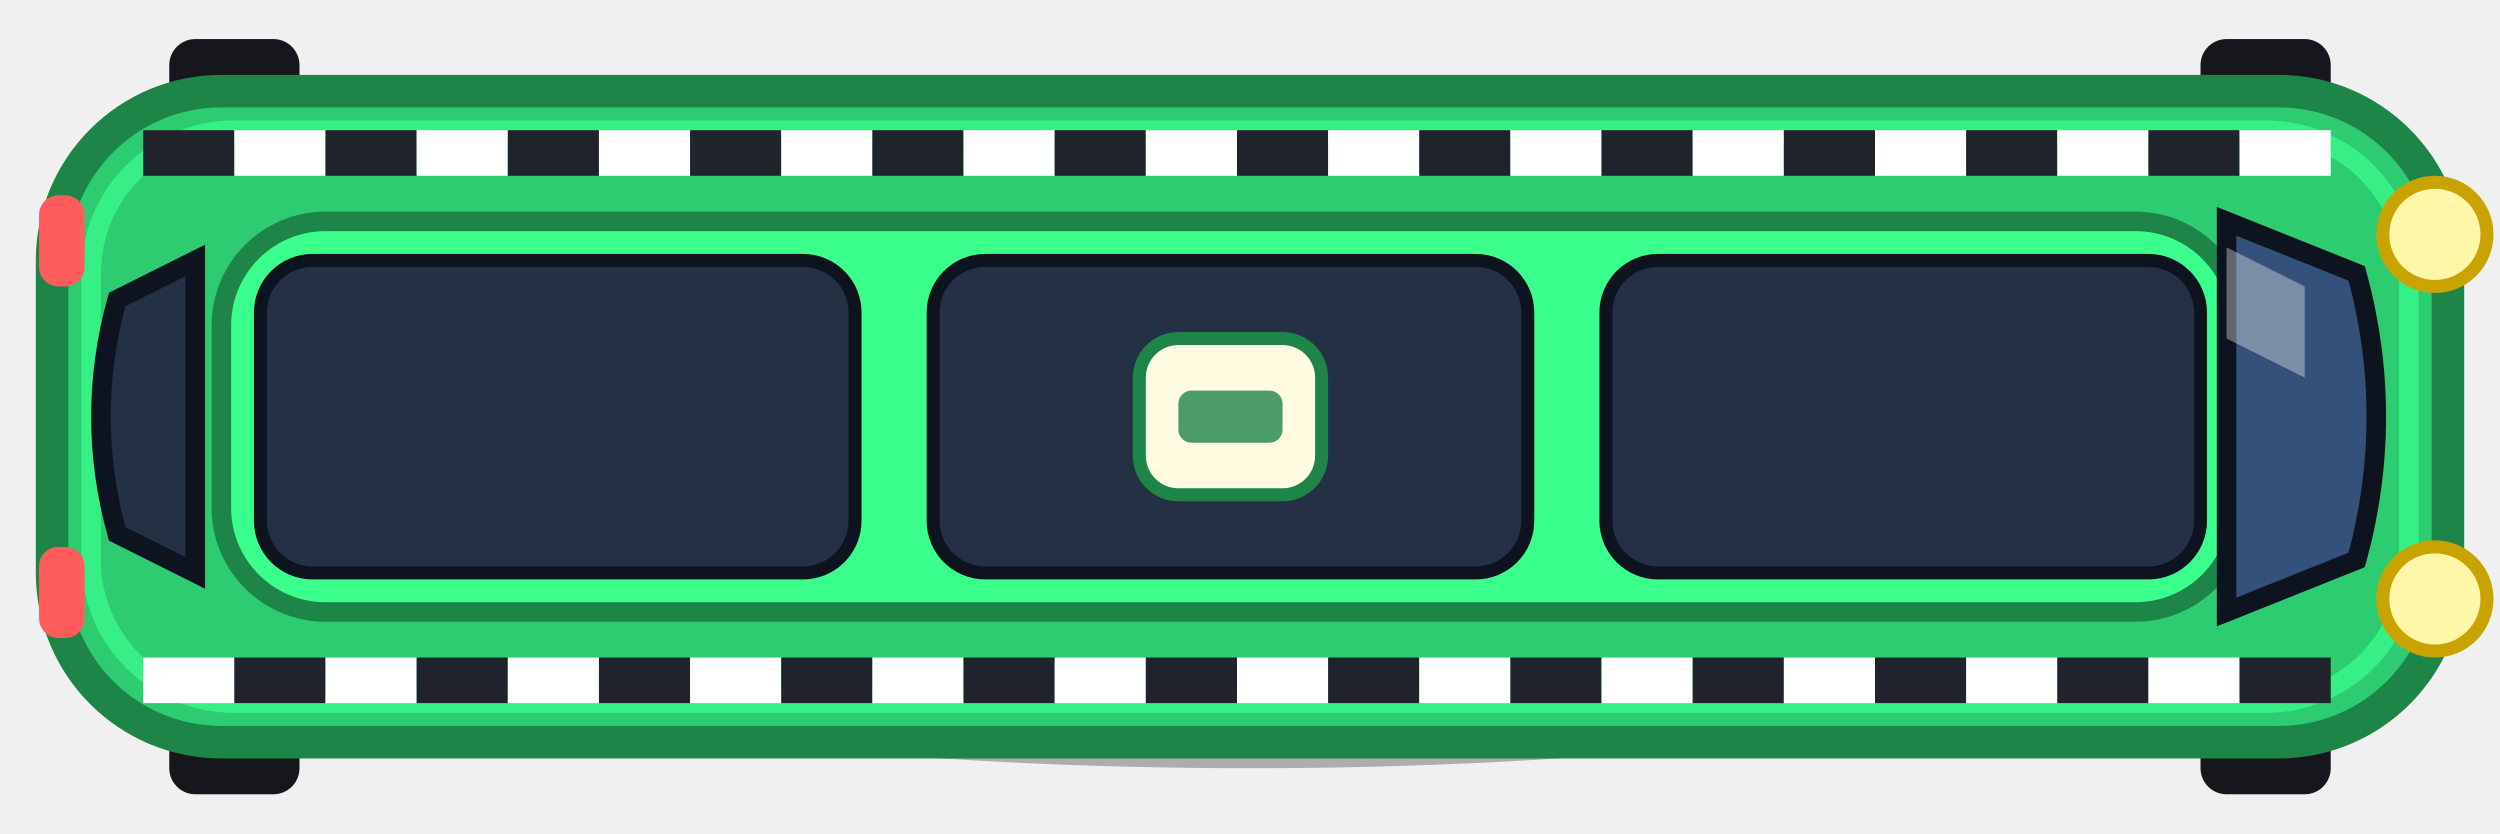
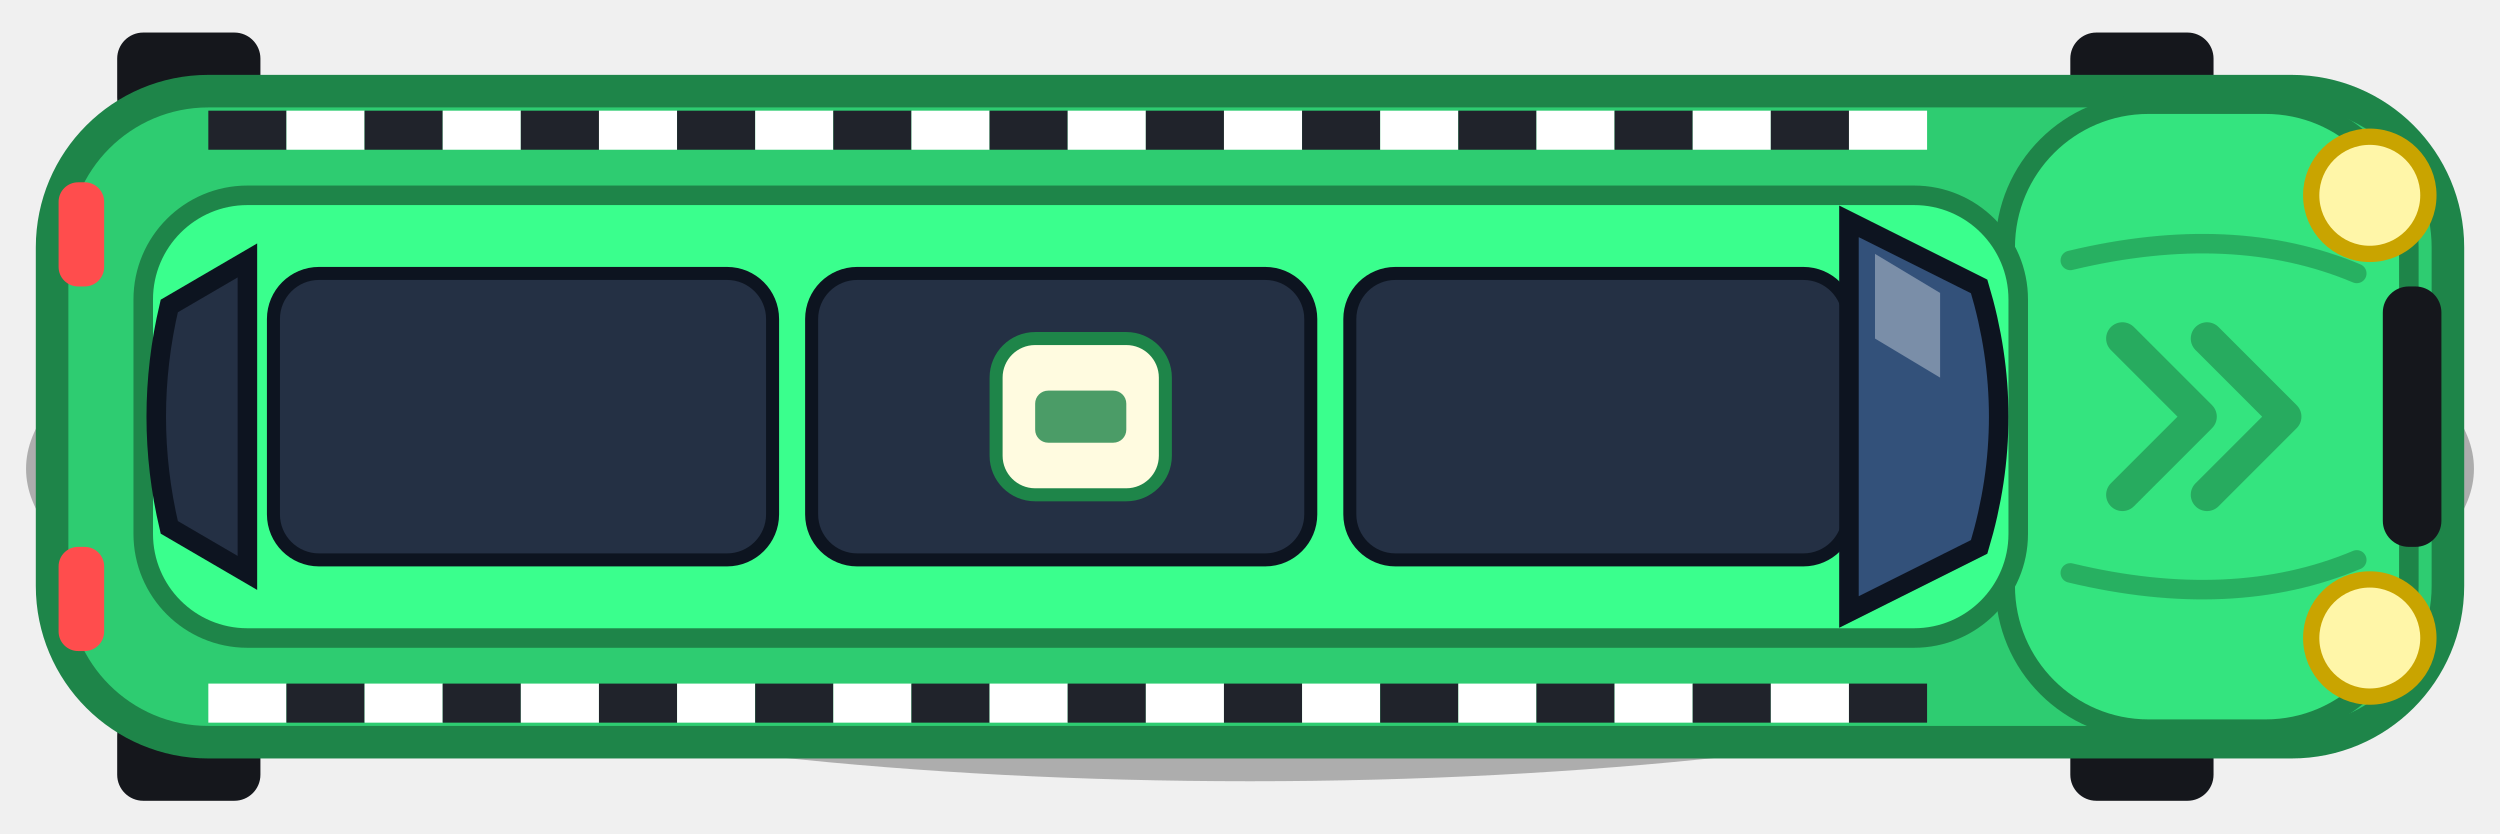
<svg xmlns="http://www.w3.org/2000/svg" width="384" height="128" viewBox="0 0 384 128">
-   <ellipse cx="192" cy="72" rx="186" ry="46" fill="#000" opacity="0.28" />
-   <rect x="338" y="6" width="20" height="14" rx="4" fill="#15171c" />
-   <rect x="338" y="108" width="20" height="14" rx="4" fill="#15171c" />
-   <rect x="26" y="6" width="20" height="14" rx="4" fill="#15171c" />
-   <rect x="26" y="108" width="20" height="14" rx="4" fill="#15171c" />
-   <rect x="8" y="14" width="368" height="100" rx="26" fill="#2ecc71" stroke="#1e8549" stroke-width="5" />
-   <rect x="14" y="20" width="356" height="88" rx="22" fill="none" stroke="#3aff8d" stroke-width="3" opacity="0.7" />
-   <rect x="22" y="20" width="14" height="7" fill="#20232b" />
-   <rect x="22" y="101" width="14" height="7" fill="#ffffff" />
-   <rect x="36" y="20" width="14" height="7" fill="#ffffff" />
-   <rect x="36" y="101" width="14" height="7" fill="#20232b" />
-   <rect x="50" y="20" width="14" height="7" fill="#20232b" />
-   <rect x="50" y="101" width="14" height="7" fill="#ffffff" />
-   <rect x="64" y="20" width="14" height="7" fill="#ffffff" />
-   <rect x="64" y="101" width="14" height="7" fill="#20232b" />
-   <rect x="78" y="20" width="14" height="7" fill="#20232b" />
-   <rect x="78" y="101" width="14" height="7" fill="#ffffff" />
-   <rect x="92" y="20" width="14" height="7" fill="#ffffff" />
-   <rect x="92" y="101" width="14" height="7" fill="#20232b" />
-   <rect x="106" y="20" width="14" height="7" fill="#20232b" />
-   <rect x="106" y="101" width="14" height="7" fill="#ffffff" />
-   <rect x="120" y="20" width="14" height="7" fill="#ffffff" />
-   <rect x="120" y="101" width="14" height="7" fill="#20232b" />
-   <rect x="134" y="20" width="14" height="7" fill="#20232b" />
-   <rect x="134" y="101" width="14" height="7" fill="#ffffff" />
-   <rect x="148" y="20" width="14" height="7" fill="#ffffff" />
-   <rect x="148" y="101" width="14" height="7" fill="#20232b" />
-   <rect x="162" y="20" width="14" height="7" fill="#20232b" />
-   <rect x="162" y="101" width="14" height="7" fill="#ffffff" />
-   <rect x="176" y="20" width="14" height="7" fill="#ffffff" />
-   <rect x="176" y="101" width="14" height="7" fill="#20232b" />
-   <rect x="190" y="20" width="14" height="7" fill="#20232b" />
-   <rect x="190" y="101" width="14" height="7" fill="#ffffff" />
-   <rect x="204" y="20" width="14" height="7" fill="#ffffff" />
-   <rect x="204" y="101" width="14" height="7" fill="#20232b" />
-   <rect x="218" y="20" width="14" height="7" fill="#20232b" />
-   <rect x="218" y="101" width="14" height="7" fill="#ffffff" />
-   <rect x="232" y="20" width="14" height="7" fill="#ffffff" />
-   <rect x="232" y="101" width="14" height="7" fill="#20232b" />
-   <rect x="246" y="20" width="14" height="7" fill="#20232b" />
-   <rect x="246" y="101" width="14" height="7" fill="#ffffff" />
-   <rect x="260" y="20" width="14" height="7" fill="#ffffff" />
-   <rect x="260" y="101" width="14" height="7" fill="#20232b" />
-   <rect x="274" y="20" width="14" height="7" fill="#20232b" />
-   <rect x="274" y="101" width="14" height="7" fill="#ffffff" />
-   <rect x="288" y="20" width="14" height="7" fill="#ffffff" />
-   <rect x="288" y="101" width="14" height="7" fill="#20232b" />
-   <rect x="302" y="20" width="14" height="7" fill="#20232b" />
-   <rect x="302" y="101" width="14" height="7" fill="#ffffff" />
-   <rect x="316" y="20" width="14" height="7" fill="#ffffff" />
-   <rect x="316" y="101" width="14" height="7" fill="#20232b" />
-   <rect x="330" y="20" width="14" height="7" fill="#20232b" />
-   <rect x="330" y="101" width="14" height="7" fill="#ffffff" />
-   <rect x="344" y="20" width="14" height="7" fill="#ffffff" />
-   <rect x="344" y="101" width="14" height="7" fill="#20232b" />
-   <rect x="34" y="34" width="310" height="60" rx="16" fill="#3aff8d" stroke="#1e8549" stroke-width="3" />
-   <rect x="40" y="40" width="91.333" height="48" rx="8" fill="#243044" stroke="#0d1420" stroke-width="2" />
-   <rect x="143.333" y="40" width="91.333" height="48" rx="8" fill="#243044" stroke="#0d1420" stroke-width="2" />
-   <rect x="246.667" y="40" width="91.333" height="48" rx="8" fill="#243044" stroke="#0d1420" stroke-width="2" />
-   <path d="M342 34 L362 42 Q368 64 362 86 L342 94 Z" fill="#33517a" stroke="#0d1420" stroke-width="3" />
-   <path d="M342 38 L354 44 L354 58 L342 52 Z" fill="#ffffff" opacity="0.35" />
-   <path d="M30 40 L18 46 Q13 64 18 82 L30 88 Z" fill="#243044" stroke="#0d1420" stroke-width="3" />
-   <rect x="175" y="52" width="28" height="24" rx="6" fill="#fffbe0" stroke="#1e8549" stroke-width="2" />
-   <rect x="181" y="60" width="16" height="8" rx="2" fill="#1e8549" opacity="0.8" />
-   <circle cx="374" cy="36" r="8" fill="#fff6a8" stroke="#c9a400" stroke-width="2" />
-   <circle cx="374" cy="92" r="8" fill="#fff6a8" stroke="#c9a400" stroke-width="2" />
-   <rect x="6" y="30" width="7" height="14" rx="3" fill="#ff5d5d" />
-   <rect x="6" y="84" width="7" height="14" rx="3" fill="#ff5d5d" />
+   <ellipse cx="192" cy="72" rx="188" ry="48" fill="#000" opacity="0.28" />
+   <rect x="18" y="5" width="22" height="14" rx="4" fill="#15171c" />
+   <rect x="18" y="109" width="22" height="14" rx="4" fill="#15171c" />
+   <rect x="318" y="5" width="22" height="14" rx="4" fill="#15171c" />
+   <rect x="318" y="109" width="22" height="14" rx="4" fill="#15171c" />
+   <rect x="8" y="14" width="368" height="100" rx="24" fill="#2ecc71" stroke="#1e8549" stroke-width="5" />
+   <rect x="308" y="16" width="62" height="96" rx="22" fill="#34e47f" stroke="#1e8549" stroke-width="3" />
+   <path d="M318 40 Q343 34 362 42 M318 88 Q343 94 362 86" fill="none" stroke="#1e8549" stroke-width="3" opacity="0.55" stroke-linecap="round" />
+   <path d="M326 52 L338 64 L326 76 M339 52 L351 64 L339 76" fill="none" stroke="#1e8549" stroke-width="5" opacity="0.6" stroke-linecap="round" stroke-linejoin="round" />
+   <rect x="366" y="44" width="9" height="40" rx="4" fill="#15171c" />
+   <circle cx="364" cy="30" r="9" fill="#fff6a8" stroke="#c9a400" stroke-width="2.5" />
+   <circle cx="364" cy="98" r="9" fill="#fff6a8" stroke="#c9a400" stroke-width="2.5" />
+   <rect x="32" y="17" width="12" height="6" fill="#20232b" />
+   <rect x="32" y="105" width="12" height="6" fill="#ffffff" />
+   <rect x="44" y="17" width="12" height="6" fill="#ffffff" />
+   <rect x="44" y="105" width="12" height="6" fill="#20232b" />
+   <rect x="56" y="17" width="12" height="6" fill="#20232b" />
+   <rect x="56" y="105" width="12" height="6" fill="#ffffff" />
+   <rect x="68" y="17" width="12" height="6" fill="#ffffff" />
+   <rect x="68" y="105" width="12" height="6" fill="#20232b" />
+   <rect x="80" y="17" width="12" height="6" fill="#20232b" />
+   <rect x="80" y="105" width="12" height="6" fill="#ffffff" />
+   <rect x="92" y="17" width="12" height="6" fill="#ffffff" />
+   <rect x="92" y="105" width="12" height="6" fill="#20232b" />
+   <rect x="104" y="17" width="12" height="6" fill="#20232b" />
+   <rect x="104" y="105" width="12" height="6" fill="#ffffff" />
+   <rect x="116" y="17" width="12" height="6" fill="#ffffff" />
+   <rect x="116" y="105" width="12" height="6" fill="#20232b" />
+   <rect x="128" y="17" width="12" height="6" fill="#20232b" />
+   <rect x="128" y="105" width="12" height="6" fill="#ffffff" />
+   <rect x="140" y="17" width="12" height="6" fill="#ffffff" />
+   <rect x="140" y="105" width="12" height="6" fill="#20232b" />
+   <rect x="152" y="17" width="12" height="6" fill="#20232b" />
+   <rect x="152" y="105" width="12" height="6" fill="#ffffff" />
+   <rect x="164" y="17" width="12" height="6" fill="#ffffff" />
+   <rect x="164" y="105" width="12" height="6" fill="#20232b" />
+   <rect x="176" y="17" width="12" height="6" fill="#20232b" />
+   <rect x="176" y="105" width="12" height="6" fill="#ffffff" />
+   <rect x="188" y="17" width="12" height="6" fill="#ffffff" />
+   <rect x="188" y="105" width="12" height="6" fill="#20232b" />
+   <rect x="200" y="17" width="12" height="6" fill="#20232b" />
+   <rect x="200" y="105" width="12" height="6" fill="#ffffff" />
+   <rect x="212" y="17" width="12" height="6" fill="#ffffff" />
+   <rect x="212" y="105" width="12" height="6" fill="#20232b" />
+   <rect x="224" y="17" width="12" height="6" fill="#20232b" />
+   <rect x="224" y="105" width="12" height="6" fill="#ffffff" />
+   <rect x="236" y="17" width="12" height="6" fill="#ffffff" />
+   <rect x="236" y="105" width="12" height="6" fill="#20232b" />
+   <rect x="248" y="17" width="12" height="6" fill="#20232b" />
+   <rect x="248" y="105" width="12" height="6" fill="#ffffff" />
+   <rect x="260" y="17" width="12" height="6" fill="#ffffff" />
+   <rect x="260" y="105" width="12" height="6" fill="#20232b" />
+   <rect x="272" y="17" width="12" height="6" fill="#20232b" />
+   <rect x="272" y="105" width="12" height="6" fill="#ffffff" />
+   <rect x="284" y="17" width="12" height="6" fill="#ffffff" />
+   <rect x="284" y="105" width="12" height="6" fill="#20232b" />
+   <rect x="22" y="30" width="288" height="68" rx="16" fill="#3aff8d" stroke="#1e8549" stroke-width="3" />
+   <rect x="42" y="42" width="76.667" height="44" rx="7" fill="#243044" stroke="#0d1420" stroke-width="2" />
+   <rect x="124.667" y="42" width="76.667" height="44" rx="7" fill="#243044" stroke="#0d1420" stroke-width="2" />
+   <rect x="207.333" y="42" width="76.667" height="44" rx="7" fill="#243044" stroke="#0d1420" stroke-width="2" />
+   <path d="M284 34 L304 44 Q310 64 304 84 L284 94 Z" fill="#33517a" stroke="#0d1420" stroke-width="3" />
+   <path d="M288 39 L298 45 L298 58 L288 52 Z" fill="#ffffff" opacity="0.35" />
+   <path d="M38 40 L26 47 Q22 64 26 81 L38 88 Z" fill="#243044" stroke="#0d1420" stroke-width="3" />
+   <rect x="153" y="52" width="26" height="24" rx="6" fill="#fffbe0" stroke="#1e8549" stroke-width="2" />
+   <rect x="159" y="60" width="14" height="8" rx="2" fill="#1e8549" opacity="0.8" />
+   <rect x="9" y="28" width="7" height="16" rx="3" fill="#ff4d4d" />
+   <rect x="9" y="84" width="7" height="16" rx="3" fill="#ff4d4d" />
</svg>
